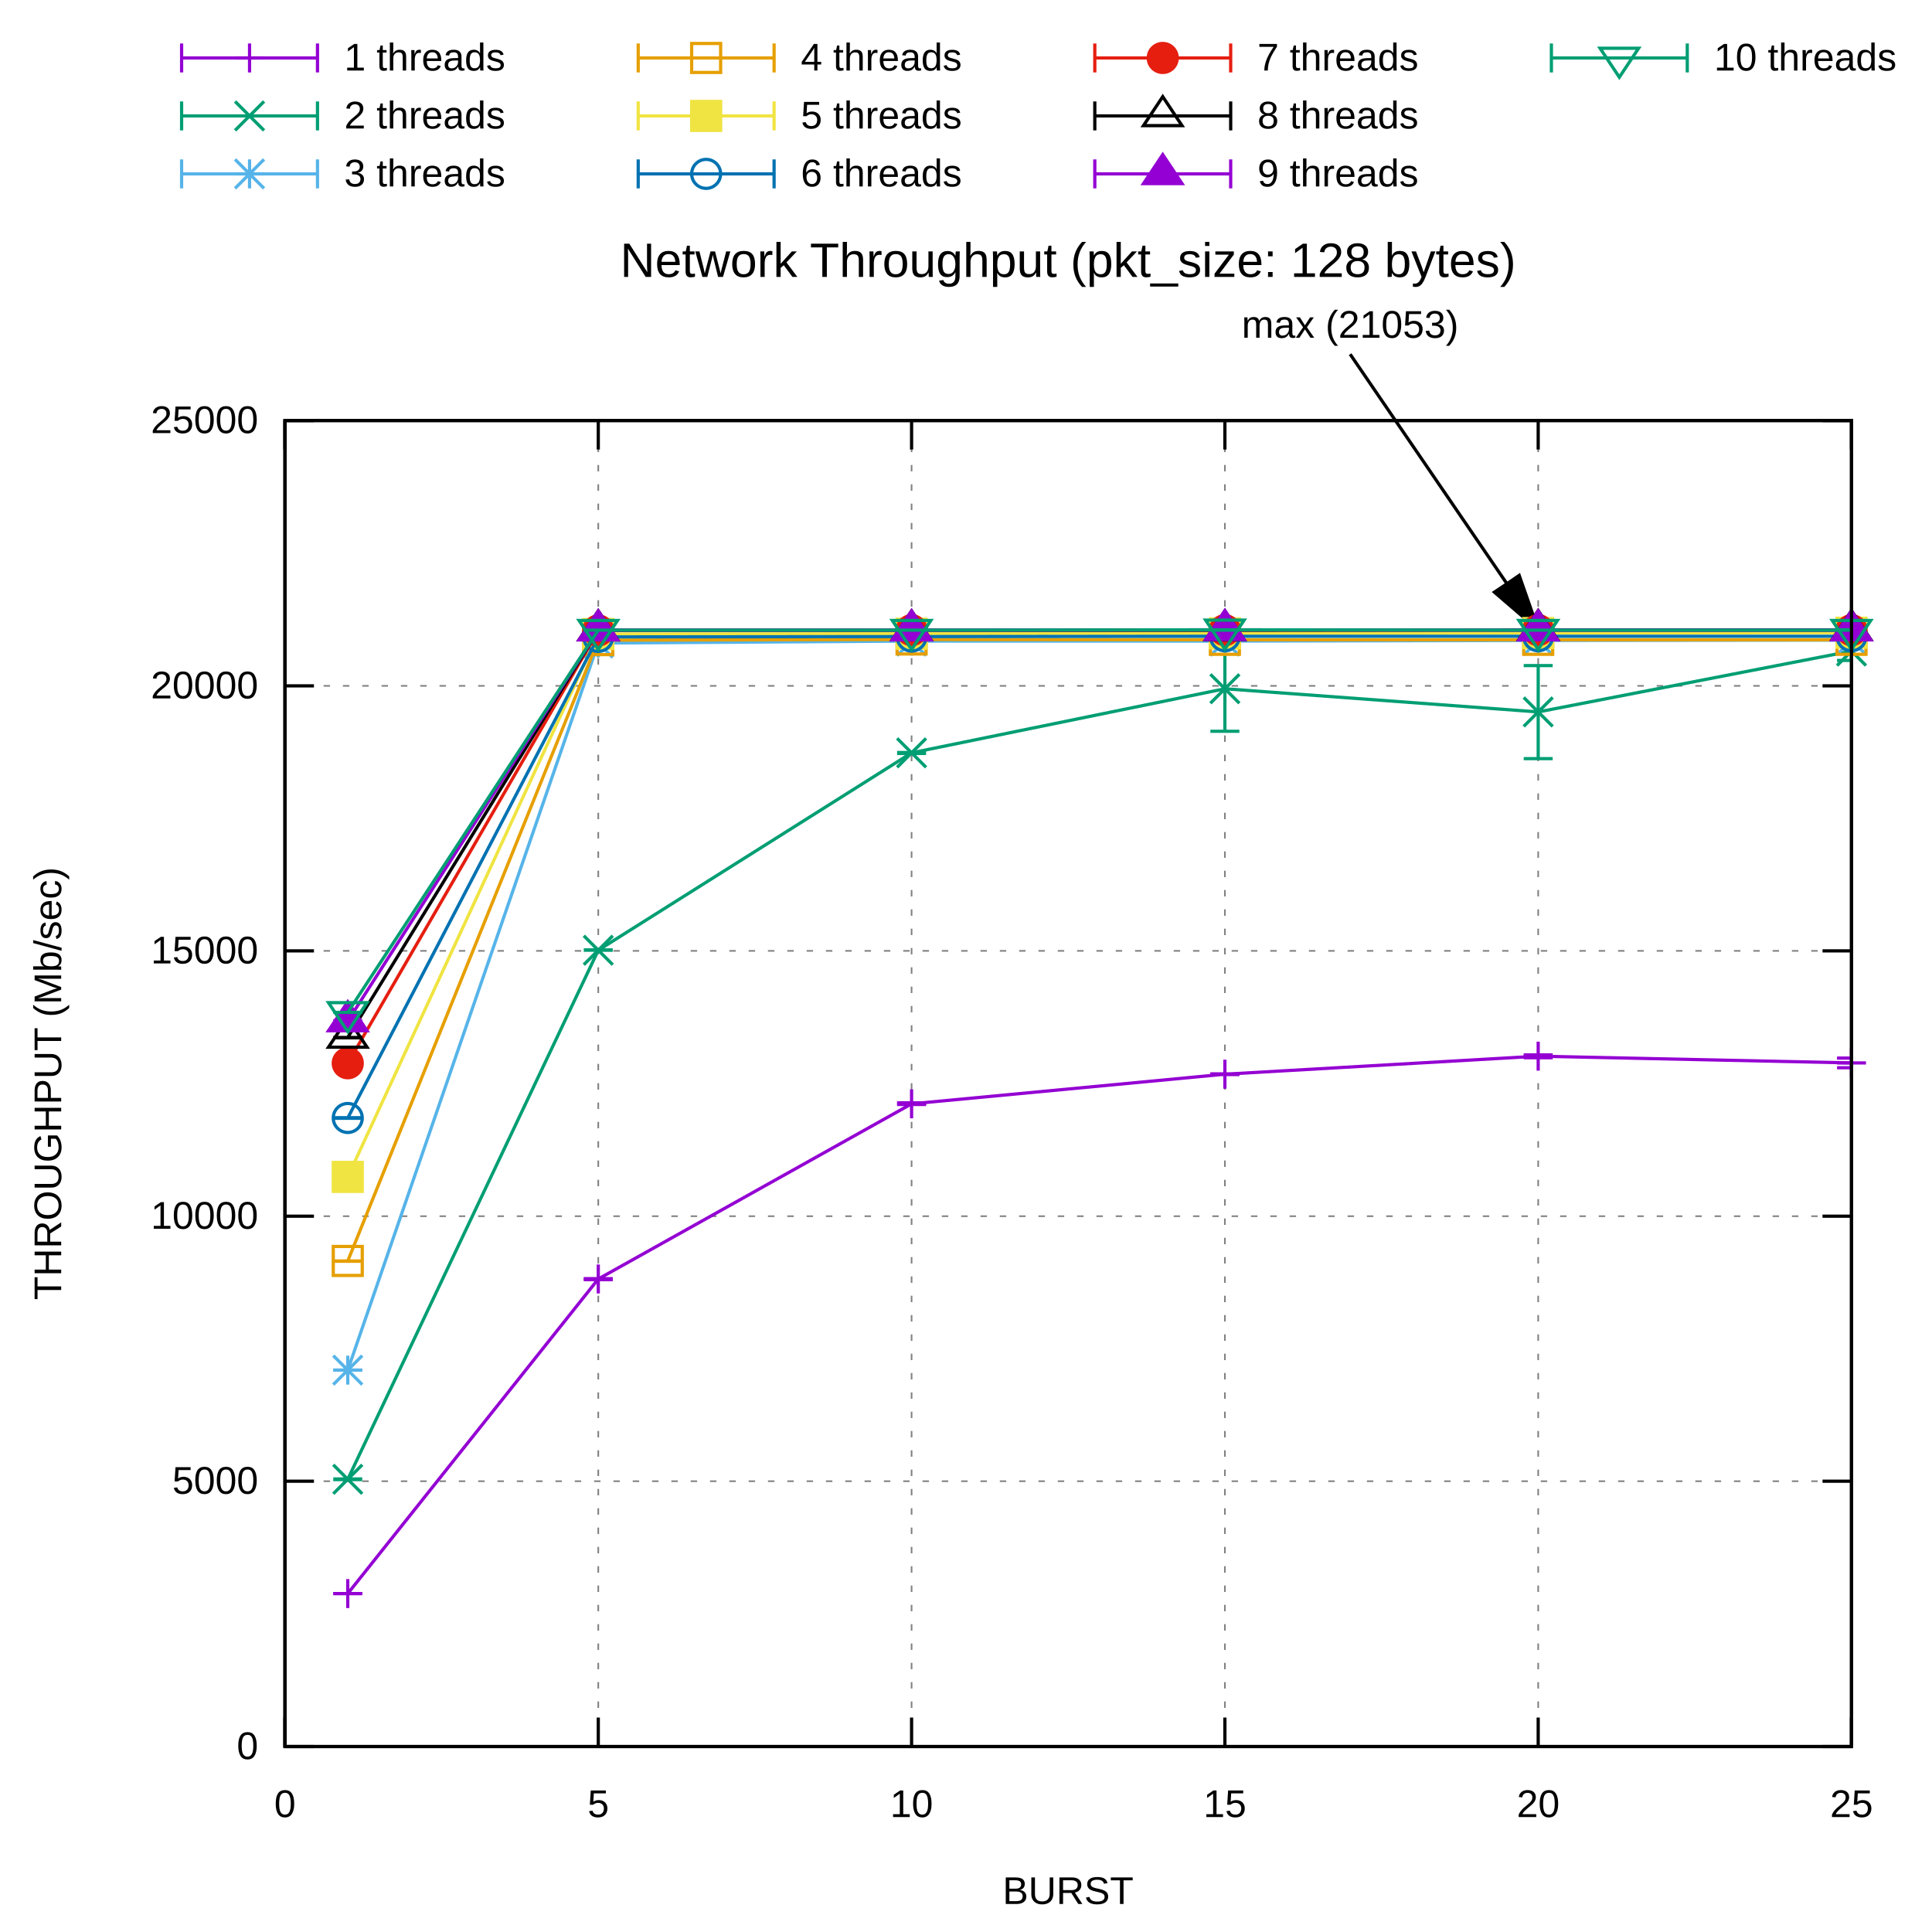
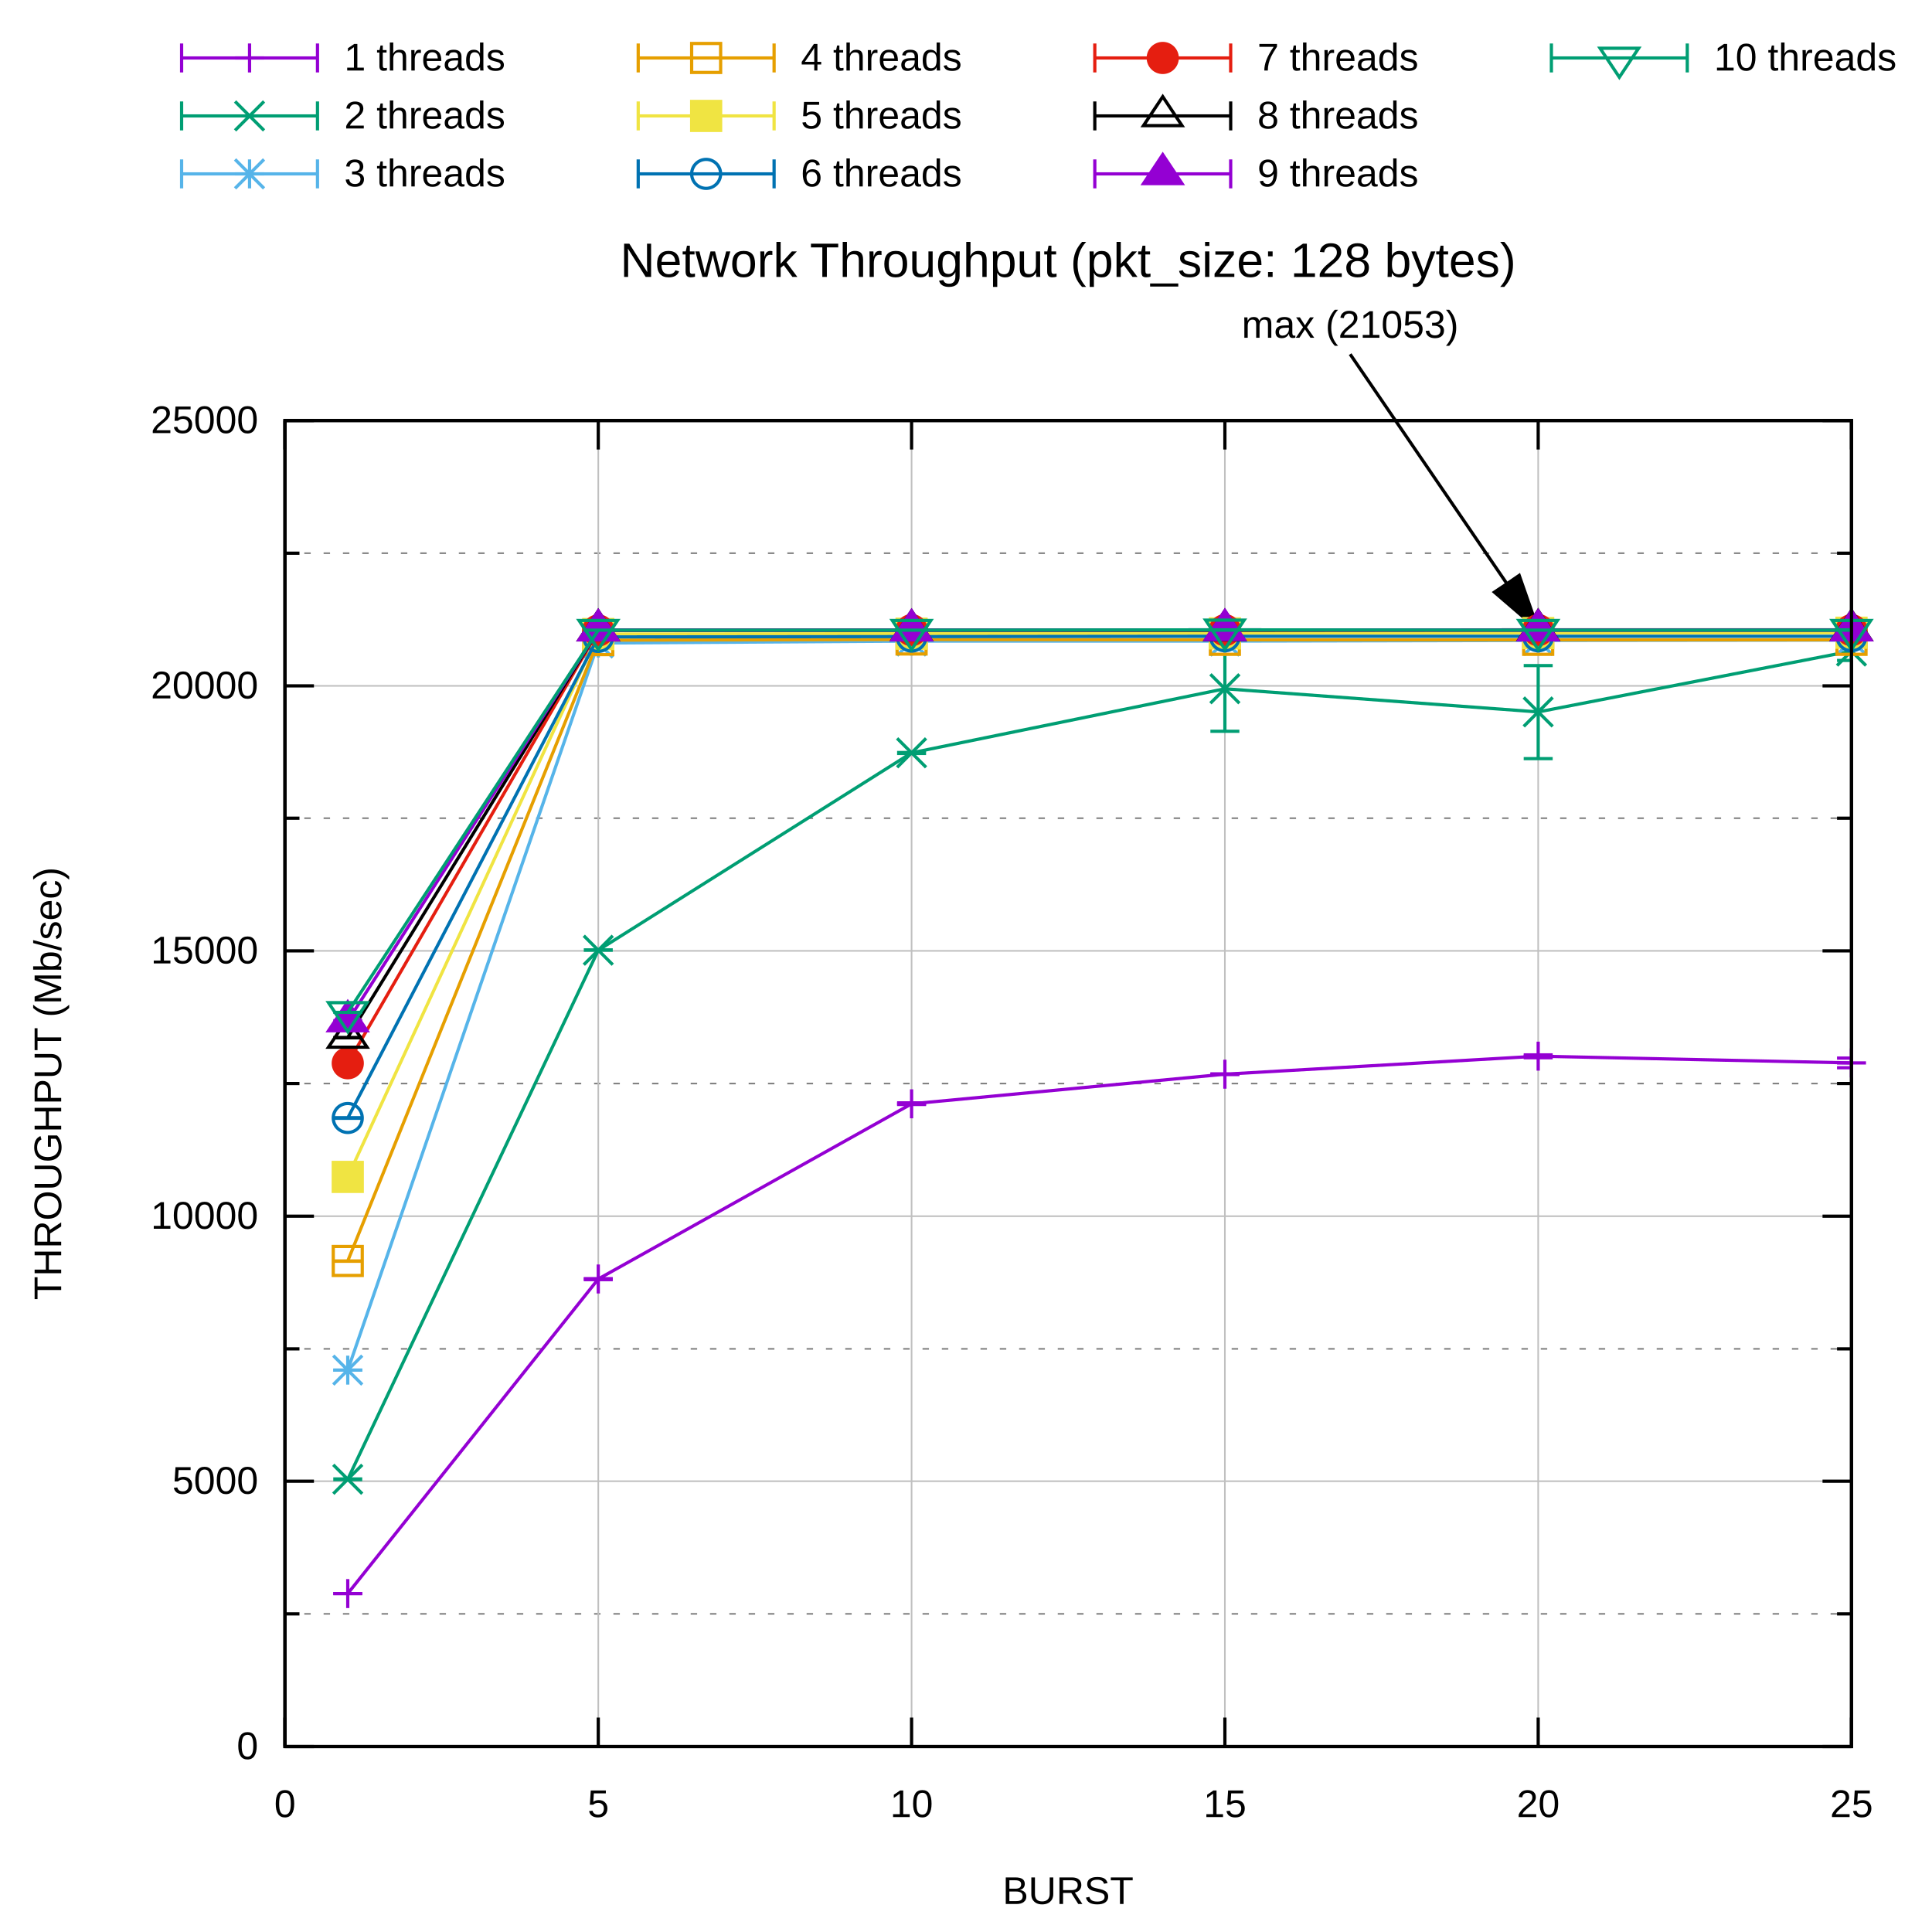
<svg xmlns="http://www.w3.org/2000/svg" xmlns:xlink="http://www.w3.org/1999/xlink" width="600" height="600" viewBox="0 0 600 600">
  <g id="gnuplot_canvas">
    <rect x="0" y="0" width="600" height="600" fill="none" />
    <defs>
      <circle id="gpDot" r="0.5" stroke-width="0.5" stroke="currentColor" />
      <path id="gpPt0" stroke-width="0.222" stroke="currentColor" d="M-1,0 h2 M0,-1 v2" />
      <path id="gpPt1" stroke-width="0.222" stroke="currentColor" d="M-1,-1 L1,1 M1,-1 L-1,1" />
      <path id="gpPt2" stroke-width="0.222" stroke="currentColor" d="M-1,0 L1,0 M0,-1 L0,1 M-1,-1 L1,1 M-1,1 L1,-1" />
      <rect id="gpPt3" stroke-width="0.222" stroke="currentColor" x="-1" y="-1" width="2" height="2" />
      <rect id="gpPt4" stroke-width="0.222" stroke="currentColor" fill="currentColor" x="-1" y="-1" width="2" height="2" />
      <circle id="gpPt5" stroke-width="0.222" stroke="currentColor" cx="0" cy="0" r="1" />
      <use xlink:href="#gpPt5" id="gpPt6" fill="currentColor" stroke="none" />
      <path id="gpPt7" stroke-width="0.222" stroke="currentColor" d="M0,-1.33 L-1.33,0.67 L1.33,0.67 z" />
      <use xlink:href="#gpPt7" id="gpPt8" fill="currentColor" stroke="none" />
      <use xlink:href="#gpPt7" id="gpPt9" stroke="currentColor" transform="rotate(180)" />
      <use xlink:href="#gpPt9" id="gpPt10" fill="currentColor" stroke="none" />
      <use xlink:href="#gpPt3" id="gpPt11" stroke="currentColor" transform="rotate(45)" />
      <use xlink:href="#gpPt11" id="gpPt12" fill="currentColor" stroke="none" />
      <path id="gpPt13" stroke-width="0.222" stroke="currentColor" d="M0,1.330 L1.265,0.411 L0.782,-1.067 L-0.782,-1.076 L-1.265,0.411 z" />
      <use xlink:href="#gpPt13" id="gpPt14" fill="currentColor" stroke="none" />
      <filter id="textbox" filterUnits="objectBoundingBox" x="0" y="0" height="1" width="1">
        <feFlood flood-color="white" flood-opacity="1" result="bgnd" />
        <feComposite in="SourceGraphic" in2="bgnd" operator="atop" />
      </filter>
      <filter id="greybox" filterUnits="objectBoundingBox" x="0" y="0" height="1" width="1">
        <feFlood flood-color="lightgrey" flood-opacity="1" result="grey" />
        <feComposite in="SourceGraphic" in2="grey" operator="atop" />
      </filter>
    </defs>
    <g fill="none" color="white" stroke="currentColor" stroke-width="1.00" stroke-linecap="butt" stroke-linejoin="miter">
</g>
    <g fill="none" color="black" stroke="currentColor" stroke-width="1.00" stroke-linecap="butt" stroke-linejoin="miter">
</g>
    <g fill="none" color="black" stroke="black" stroke-width="0.50" stroke-linecap="butt" stroke-linejoin="miter">
</g>
-     <g fill="none" color="gray" stroke="currentColor" stroke-width="0.50" stroke-linecap="butt" stroke-linejoin="miter">
-       <path stroke="gray" stroke-dasharray="2,4" class="gridline" d="M88.5,542.4 L575.0,542.4  " />
-     </g>
-     <g fill="none" color="gray" stroke="gray" stroke-width="1.00" stroke-linecap="butt" stroke-linejoin="miter">
+     <g fill="none" color="black" stroke="currentColor" stroke-width="0.50" stroke-linecap="butt" stroke-linejoin="miter">
+       <path stroke="rgb(192, 192, 192)" class="gridline" d="M88.5,542.4 L575.0,542.4  " />
+     </g>
+     <g fill="none" color="black" stroke="rgb(192, 192, 192)" stroke-width="1.00" stroke-linecap="butt" stroke-linejoin="miter">
</g>
    <g fill="none" color="black" stroke="currentColor" stroke-width="1.00" stroke-linecap="butt" stroke-linejoin="miter">
      <path stroke="black" d="M88.5,542.4 L97.5,542.4 M575.0,542.4 L566.0,542.4  " />
      <g transform="translate(80.2,546.3)" stroke="none" fill="black" font-family="arial" font-size="12.00" text-anchor="end">
        <text>
          <tspan font-family="arial"> 0</tspan>
        </text>
      </g>
    </g>
    <g fill="none" color="black" stroke="currentColor" stroke-width="1.00" stroke-linecap="butt" stroke-linejoin="miter">
</g>
    <g fill="none" color="black" stroke="black" stroke-width="0.50" stroke-linecap="butt" stroke-linejoin="miter">
</g>
    <g fill="none" color="gray" stroke="currentColor" stroke-width="0.50" stroke-linecap="butt" stroke-linejoin="miter">
-       <path stroke="gray" stroke-dasharray="2,4" class="gridline" d="M88.5,460.0 L575.0,460.0  " />
+       <path stroke="gray" stroke-dasharray="2,4" class="gridline" d="M88.5,501.2 L575.0,501.2  " />
    </g>
    <g fill="none" color="gray" stroke="gray" stroke-width="1.00" stroke-linecap="butt" stroke-linejoin="miter">
+ </g>
+     <g fill="none" color="black" stroke="currentColor" stroke-width="1.00" stroke-linecap="butt" stroke-linejoin="miter">
+       <path stroke="black" d="M88.5,501.2 L93.0,501.2 M575.0,501.2 L570.5,501.2  " />
+     </g>
+     <g fill="none" color="black" stroke="black" stroke-width="0.50" stroke-linecap="butt" stroke-linejoin="miter">
+ </g>
+     <g fill="none" color="black" stroke="currentColor" stroke-width="0.50" stroke-linecap="butt" stroke-linejoin="miter">
+       <path stroke="rgb(192, 192, 192)" class="gridline" d="M88.5,460.0 L575.0,460.0  " />
+     </g>
+     <g fill="none" color="black" stroke="rgb(192, 192, 192)" stroke-width="1.00" stroke-linecap="butt" stroke-linejoin="miter">
</g>
    <g fill="none" color="black" stroke="currentColor" stroke-width="1.00" stroke-linecap="butt" stroke-linejoin="miter">
      <path stroke="black" d="M88.5,460.0 L97.5,460.0 M575.0,460.0 L566.0,460.0  " />
      <g transform="translate(80.2,463.9)" stroke="none" fill="black" font-family="arial" font-size="12.00" text-anchor="end">
        <text>
          <tspan font-family="arial"> 5000</tspan>
        </text>
      </g>
    </g>
    <g fill="none" color="black" stroke="currentColor" stroke-width="1.00" stroke-linecap="butt" stroke-linejoin="miter">
</g>
    <g fill="none" color="black" stroke="black" stroke-width="0.50" stroke-linecap="butt" stroke-linejoin="miter">
</g>
    <g fill="none" color="gray" stroke="currentColor" stroke-width="0.50" stroke-linecap="butt" stroke-linejoin="miter">
-       <path stroke="gray" stroke-dasharray="2,4" class="gridline" d="M88.5,377.7 L575.0,377.7  " />
+       <path stroke="gray" stroke-dasharray="2,4" class="gridline" d="M88.5,418.9 L575.0,418.9  " />
    </g>
    <g fill="none" color="gray" stroke="gray" stroke-width="1.00" stroke-linecap="butt" stroke-linejoin="miter">
+ </g>
+     <g fill="none" color="black" stroke="currentColor" stroke-width="1.00" stroke-linecap="butt" stroke-linejoin="miter">
+       <path stroke="black" d="M88.5,418.9 L93.0,418.9 M575.0,418.9 L570.5,418.9  " />
+     </g>
+     <g fill="none" color="black" stroke="black" stroke-width="0.50" stroke-linecap="butt" stroke-linejoin="miter">
+ </g>
+     <g fill="none" color="black" stroke="currentColor" stroke-width="0.50" stroke-linecap="butt" stroke-linejoin="miter">
+       <path stroke="rgb(192, 192, 192)" class="gridline" d="M88.5,377.7 L575.0,377.7  " />
+     </g>
+     <g fill="none" color="black" stroke="rgb(192, 192, 192)" stroke-width="1.00" stroke-linecap="butt" stroke-linejoin="miter">
</g>
    <g fill="none" color="black" stroke="currentColor" stroke-width="1.00" stroke-linecap="butt" stroke-linejoin="miter">
      <path stroke="black" d="M88.5,377.7 L97.5,377.7 M575.0,377.7 L566.0,377.7  " />
      <g transform="translate(80.2,381.6)" stroke="none" fill="black" font-family="arial" font-size="12.00" text-anchor="end">
        <text>
          <tspan font-family="arial"> 10000</tspan>
        </text>
      </g>
    </g>
    <g fill="none" color="black" stroke="currentColor" stroke-width="1.00" stroke-linecap="butt" stroke-linejoin="miter">
</g>
    <g fill="none" color="black" stroke="black" stroke-width="0.50" stroke-linecap="butt" stroke-linejoin="miter">
</g>
    <g fill="none" color="gray" stroke="currentColor" stroke-width="0.50" stroke-linecap="butt" stroke-linejoin="miter">
-       <path stroke="gray" stroke-dasharray="2,4" class="gridline" d="M88.5,295.3 L575.0,295.3  " />
+       <path stroke="gray" stroke-dasharray="2,4" class="gridline" d="M88.5,336.5 L575.0,336.5  " />
    </g>
    <g fill="none" color="gray" stroke="gray" stroke-width="1.00" stroke-linecap="butt" stroke-linejoin="miter">
+ </g>
+     <g fill="none" color="black" stroke="currentColor" stroke-width="1.00" stroke-linecap="butt" stroke-linejoin="miter">
+       <path stroke="black" d="M88.5,336.5 L93.0,336.5 M575.0,336.5 L570.5,336.5  " />
+     </g>
+     <g fill="none" color="black" stroke="black" stroke-width="0.50" stroke-linecap="butt" stroke-linejoin="miter">
+ </g>
+     <g fill="none" color="black" stroke="currentColor" stroke-width="0.50" stroke-linecap="butt" stroke-linejoin="miter">
+       <path stroke="rgb(192, 192, 192)" class="gridline" d="M88.5,295.3 L575.0,295.3  " />
+     </g>
+     <g fill="none" color="black" stroke="rgb(192, 192, 192)" stroke-width="1.00" stroke-linecap="butt" stroke-linejoin="miter">
</g>
    <g fill="none" color="black" stroke="currentColor" stroke-width="1.00" stroke-linecap="butt" stroke-linejoin="miter">
      <path stroke="black" d="M88.5,295.3 L97.5,295.3 M575.0,295.3 L566.0,295.3  " />
      <g transform="translate(80.2,299.2)" stroke="none" fill="black" font-family="arial" font-size="12.00" text-anchor="end">
        <text>
          <tspan font-family="arial"> 15000</tspan>
        </text>
      </g>
    </g>
    <g fill="none" color="black" stroke="currentColor" stroke-width="1.00" stroke-linecap="butt" stroke-linejoin="miter">
</g>
    <g fill="none" color="black" stroke="black" stroke-width="0.50" stroke-linecap="butt" stroke-linejoin="miter">
</g>
    <g fill="none" color="gray" stroke="currentColor" stroke-width="0.50" stroke-linecap="butt" stroke-linejoin="miter">
-       <path stroke="gray" stroke-dasharray="2,4" class="gridline" d="M88.5,213.0 L575.0,213.0  " />
+       <path stroke="gray" stroke-dasharray="2,4" class="gridline" d="M88.5,254.1 L575.0,254.1  " />
    </g>
    <g fill="none" color="gray" stroke="gray" stroke-width="1.00" stroke-linecap="butt" stroke-linejoin="miter">
+ </g>
+     <g fill="none" color="black" stroke="currentColor" stroke-width="1.00" stroke-linecap="butt" stroke-linejoin="miter">
+       <path stroke="black" d="M88.5,254.1 L93.0,254.1 M575.0,254.1 L570.5,254.1  " />
+     </g>
+     <g fill="none" color="black" stroke="black" stroke-width="0.50" stroke-linecap="butt" stroke-linejoin="miter">
+ </g>
+     <g fill="none" color="black" stroke="currentColor" stroke-width="0.50" stroke-linecap="butt" stroke-linejoin="miter">
+       <path stroke="rgb(192, 192, 192)" class="gridline" d="M88.5,213.0 L575.0,213.0  " />
+     </g>
+     <g fill="none" color="black" stroke="rgb(192, 192, 192)" stroke-width="1.00" stroke-linecap="butt" stroke-linejoin="miter">
</g>
    <g fill="none" color="black" stroke="currentColor" stroke-width="1.00" stroke-linecap="butt" stroke-linejoin="miter">
      <path stroke="black" d="M88.5,213.0 L97.5,213.0 M575.0,213.0 L566.0,213.0  " />
      <g transform="translate(80.2,216.9)" stroke="none" fill="black" font-family="arial" font-size="12.00" text-anchor="end">
        <text>
          <tspan font-family="arial"> 20000</tspan>
        </text>
      </g>
    </g>
    <g fill="none" color="black" stroke="currentColor" stroke-width="1.00" stroke-linecap="butt" stroke-linejoin="miter">
</g>
    <g fill="none" color="black" stroke="black" stroke-width="0.50" stroke-linecap="butt" stroke-linejoin="miter">
</g>
    <g fill="none" color="gray" stroke="currentColor" stroke-width="0.50" stroke-linecap="butt" stroke-linejoin="miter">
-       <path stroke="gray" stroke-dasharray="2,4" class="gridline" d="M88.5,130.6 L575.0,130.6  " />
+       <path stroke="gray" stroke-dasharray="2,4" class="gridline" d="M88.5,171.8 L575.0,171.8  " />
    </g>
    <g fill="none" color="gray" stroke="gray" stroke-width="1.00" stroke-linecap="butt" stroke-linejoin="miter">
+ </g>
+     <g fill="none" color="black" stroke="currentColor" stroke-width="1.00" stroke-linecap="butt" stroke-linejoin="miter">
+       <path stroke="black" d="M88.5,171.8 L93.0,171.8 M575.0,171.8 L570.5,171.8  " />
+     </g>
+     <g fill="none" color="black" stroke="black" stroke-width="0.50" stroke-linecap="butt" stroke-linejoin="miter">
+ </g>
+     <g fill="none" color="black" stroke="currentColor" stroke-width="0.50" stroke-linecap="butt" stroke-linejoin="miter">
+       <path stroke="rgb(192, 192, 192)" class="gridline" d="M88.5,130.6 L575.0,130.6  " />
+     </g>
+     <g fill="none" color="black" stroke="rgb(192, 192, 192)" stroke-width="1.00" stroke-linecap="butt" stroke-linejoin="miter">
</g>
    <g fill="none" color="black" stroke="currentColor" stroke-width="1.00" stroke-linecap="butt" stroke-linejoin="miter">
      <path stroke="black" d="M88.5,130.6 L97.5,130.6 M575.0,130.6 L566.0,130.6  " />
      <g transform="translate(80.2,134.5)" stroke="none" fill="black" font-family="arial" font-size="12.00" text-anchor="end">
        <text>
          <tspan font-family="arial"> 25000</tspan>
        </text>
      </g>
    </g>
    <g fill="none" color="black" stroke="currentColor" stroke-width="1.00" stroke-linecap="butt" stroke-linejoin="miter">
</g>
    <g fill="none" color="black" stroke="black" stroke-width="0.50" stroke-linecap="butt" stroke-linejoin="miter">
</g>
-     <g fill="none" color="gray" stroke="currentColor" stroke-width="0.50" stroke-linecap="butt" stroke-linejoin="miter">
-       <path stroke="gray" stroke-dasharray="2,4" class="gridline" d="M88.5,542.4 L88.5,130.6  " />
-     </g>
-     <g fill="none" color="gray" stroke="gray" stroke-width="1.00" stroke-linecap="butt" stroke-linejoin="miter">
+     <g fill="none" color="black" stroke="currentColor" stroke-width="0.50" stroke-linecap="butt" stroke-linejoin="miter">
+       <path stroke="rgb(192, 192, 192)" class="gridline" d="M88.5,542.4 L88.5,130.6  " />
+     </g>
+     <g fill="none" color="black" stroke="rgb(192, 192, 192)" stroke-width="1.00" stroke-linecap="butt" stroke-linejoin="miter">
</g>
    <g fill="none" color="black" stroke="currentColor" stroke-width="1.00" stroke-linecap="butt" stroke-linejoin="miter">
      <path stroke="black" d="M88.5,542.4 L88.5,533.4 M88.5,130.6 L88.5,139.6  " />
      <g transform="translate(88.5,564.3)" stroke="none" fill="black" font-family="arial" font-size="12.00" text-anchor="middle">
        <text>
          <tspan font-family="arial"> 0</tspan>
        </text>
      </g>
    </g>
    <g fill="none" color="black" stroke="currentColor" stroke-width="1.00" stroke-linecap="butt" stroke-linejoin="miter">
</g>
    <g fill="none" color="black" stroke="black" stroke-width="0.50" stroke-linecap="butt" stroke-linejoin="miter">
</g>
-     <g fill="none" color="gray" stroke="currentColor" stroke-width="0.50" stroke-linecap="butt" stroke-linejoin="miter">
-       <path stroke="gray" stroke-dasharray="2,4" class="gridline" d="M185.8,542.4 L185.8,130.6  " />
-     </g>
-     <g fill="none" color="gray" stroke="gray" stroke-width="1.00" stroke-linecap="butt" stroke-linejoin="miter">
+     <g fill="none" color="black" stroke="currentColor" stroke-width="0.50" stroke-linecap="butt" stroke-linejoin="miter">
+       <path stroke="rgb(192, 192, 192)" class="gridline" d="M185.8,542.4 L185.8,130.6  " />
+     </g>
+     <g fill="none" color="black" stroke="rgb(192, 192, 192)" stroke-width="1.00" stroke-linecap="butt" stroke-linejoin="miter">
</g>
    <g fill="none" color="black" stroke="currentColor" stroke-width="1.00" stroke-linecap="butt" stroke-linejoin="miter">
      <path stroke="black" d="M185.8,542.4 L185.8,533.4 M185.8,130.6 L185.8,139.6  " />
      <g transform="translate(185.8,564.3)" stroke="none" fill="black" font-family="arial" font-size="12.00" text-anchor="middle">
        <text>
          <tspan font-family="arial"> 5</tspan>
        </text>
      </g>
    </g>
    <g fill="none" color="black" stroke="currentColor" stroke-width="1.00" stroke-linecap="butt" stroke-linejoin="miter">
</g>
    <g fill="none" color="black" stroke="black" stroke-width="0.50" stroke-linecap="butt" stroke-linejoin="miter">
</g>
-     <g fill="none" color="gray" stroke="currentColor" stroke-width="0.50" stroke-linecap="butt" stroke-linejoin="miter">
-       <path stroke="gray" stroke-dasharray="2,4" class="gridline" d="M283.1,542.4 L283.1,130.6  " />
-     </g>
-     <g fill="none" color="gray" stroke="gray" stroke-width="1.00" stroke-linecap="butt" stroke-linejoin="miter">
+     <g fill="none" color="black" stroke="currentColor" stroke-width="0.50" stroke-linecap="butt" stroke-linejoin="miter">
+       <path stroke="rgb(192, 192, 192)" class="gridline" d="M283.1,542.4 L283.1,130.6  " />
+     </g>
+     <g fill="none" color="black" stroke="rgb(192, 192, 192)" stroke-width="1.00" stroke-linecap="butt" stroke-linejoin="miter">
</g>
    <g fill="none" color="black" stroke="currentColor" stroke-width="1.00" stroke-linecap="butt" stroke-linejoin="miter">
      <path stroke="black" d="M283.1,542.4 L283.1,533.4 M283.1,130.6 L283.1,139.6  " />
      <g transform="translate(283.1,564.3)" stroke="none" fill="black" font-family="arial" font-size="12.00" text-anchor="middle">
        <text>
          <tspan font-family="arial"> 10</tspan>
        </text>
      </g>
    </g>
    <g fill="none" color="black" stroke="currentColor" stroke-width="1.00" stroke-linecap="butt" stroke-linejoin="miter">
</g>
    <g fill="none" color="black" stroke="black" stroke-width="0.50" stroke-linecap="butt" stroke-linejoin="miter">
</g>
-     <g fill="none" color="gray" stroke="currentColor" stroke-width="0.50" stroke-linecap="butt" stroke-linejoin="miter">
-       <path stroke="gray" stroke-dasharray="2,4" class="gridline" d="M380.4,542.4 L380.4,130.6  " />
-     </g>
-     <g fill="none" color="gray" stroke="gray" stroke-width="1.00" stroke-linecap="butt" stroke-linejoin="miter">
+     <g fill="none" color="black" stroke="currentColor" stroke-width="0.50" stroke-linecap="butt" stroke-linejoin="miter">
+       <path stroke="rgb(192, 192, 192)" class="gridline" d="M380.4,542.4 L380.4,130.6  " />
+     </g>
+     <g fill="none" color="black" stroke="rgb(192, 192, 192)" stroke-width="1.00" stroke-linecap="butt" stroke-linejoin="miter">
</g>
    <g fill="none" color="black" stroke="currentColor" stroke-width="1.00" stroke-linecap="butt" stroke-linejoin="miter">
      <path stroke="black" d="M380.4,542.4 L380.4,533.4 M380.4,130.6 L380.4,139.6  " />
      <g transform="translate(380.4,564.3)" stroke="none" fill="black" font-family="arial" font-size="12.00" text-anchor="middle">
        <text>
          <tspan font-family="arial"> 15</tspan>
        </text>
      </g>
    </g>
    <g fill="none" color="black" stroke="currentColor" stroke-width="1.00" stroke-linecap="butt" stroke-linejoin="miter">
</g>
    <g fill="none" color="black" stroke="black" stroke-width="0.50" stroke-linecap="butt" stroke-linejoin="miter">
</g>
-     <g fill="none" color="gray" stroke="currentColor" stroke-width="0.50" stroke-linecap="butt" stroke-linejoin="miter">
-       <path stroke="gray" stroke-dasharray="2,4" class="gridline" d="M477.7,542.4 L477.7,130.6  " />
-     </g>
-     <g fill="none" color="gray" stroke="gray" stroke-width="1.00" stroke-linecap="butt" stroke-linejoin="miter">
+     <g fill="none" color="black" stroke="currentColor" stroke-width="0.50" stroke-linecap="butt" stroke-linejoin="miter">
+       <path stroke="rgb(192, 192, 192)" class="gridline" d="M477.7,542.4 L477.7,130.6  " />
+     </g>
+     <g fill="none" color="black" stroke="rgb(192, 192, 192)" stroke-width="1.00" stroke-linecap="butt" stroke-linejoin="miter">
</g>
    <g fill="none" color="black" stroke="currentColor" stroke-width="1.00" stroke-linecap="butt" stroke-linejoin="miter">
      <path stroke="black" d="M477.7,542.4 L477.7,533.4 M477.7,130.6 L477.7,139.6  " />
      <g transform="translate(477.7,564.3)" stroke="none" fill="black" font-family="arial" font-size="12.00" text-anchor="middle">
        <text>
          <tspan font-family="arial"> 20</tspan>
        </text>
      </g>
    </g>
    <g fill="none" color="black" stroke="currentColor" stroke-width="1.00" stroke-linecap="butt" stroke-linejoin="miter">
</g>
    <g fill="none" color="black" stroke="black" stroke-width="0.50" stroke-linecap="butt" stroke-linejoin="miter">
</g>
-     <g fill="none" color="gray" stroke="currentColor" stroke-width="0.50" stroke-linecap="butt" stroke-linejoin="miter">
-       <path stroke="gray" stroke-dasharray="2,4" class="gridline" d="M575.0,542.4 L575.0,130.6  " />
-     </g>
-     <g fill="none" color="gray" stroke="gray" stroke-width="1.00" stroke-linecap="butt" stroke-linejoin="miter">
+     <g fill="none" color="black" stroke="currentColor" stroke-width="0.50" stroke-linecap="butt" stroke-linejoin="miter">
+       <path stroke="rgb(192, 192, 192)" class="gridline" d="M575.0,542.4 L575.0,130.6  " />
+     </g>
+     <g fill="none" color="black" stroke="rgb(192, 192, 192)" stroke-width="1.00" stroke-linecap="butt" stroke-linejoin="miter">
</g>
    <g fill="none" color="black" stroke="currentColor" stroke-width="1.00" stroke-linecap="butt" stroke-linejoin="miter">
      <path stroke="black" d="M575.0,542.4 L575.0,533.4 M575.0,130.6 L575.0,139.6  " />
      <g transform="translate(575.0,564.3)" stroke="none" fill="black" font-family="arial" font-size="12.00" text-anchor="middle">
        <text>
          <tspan font-family="arial"> 25</tspan>
        </text>
      </g>
    </g>
    <g fill="none" color="black" stroke="currentColor" stroke-width="1.00" stroke-linecap="butt" stroke-linejoin="miter">
</g>
    <g fill="none" color="black" stroke="currentColor" stroke-width="1.00" stroke-linecap="butt" stroke-linejoin="miter">
      <path stroke="black" d="M88.5,130.6 L88.5,542.4 L575.0,542.4 L575.0,130.6 L88.5,130.6 Z  " />
      <g transform="translate(419.3,104.9)" stroke="none" fill="black" font-family="arial" font-size="12.00" text-anchor="middle">
        <text>
          <tspan font-family="arial">max (21053)</tspan>
        </text>
      </g>
      <g stroke="none" shape-rendering="crispEdges">
        <polygon fill="black" points="468.0,181.3 464.1,183.9 477.7,195.6 471.8,178.7 468.0,181.3 " />
      </g>
      <path stroke="black" d="M468.0,181.3 L464.1,183.9 L477.7,195.6 L471.8,178.7 L468.0,181.3 Z  " />
      <path stroke="black" d="M419.3,110.0 L468.0,181.3  " />
    </g>
    <g fill="none" color="black" stroke="currentColor" stroke-width="1.00" stroke-linecap="butt" stroke-linejoin="miter">
      <g transform="translate(19.0,336.5) rotate(270)" stroke="none" fill="black" font-family="arial" font-size="12.00" text-anchor="middle">
        <text>
          <tspan font-family="arial">THROUGHPUT (Mb/sec)</tspan>
        </text>
      </g>
    </g>
    <g fill="none" color="black" stroke="currentColor" stroke-width="1.00" stroke-linecap="butt" stroke-linejoin="miter">
      <g transform="translate(331.7,591.3)" stroke="none" fill="black" font-family="arial" font-size="12.00" text-anchor="middle">
        <text>
          <tspan font-family="arial">BURST</tspan>
        </text>
      </g>
    </g>
    <g fill="none" color="black" stroke="currentColor" stroke-width="1.00" stroke-linecap="butt" stroke-linejoin="miter">
      <g transform="translate(331.7,86.0)" stroke="none" fill="black" font-family="arial" font-size="15.00" text-anchor="middle">
        <text>Network Throughput (pkt_size: 128 bytes)</text>
      </g>
    </g>
    <g fill="none" color="black" stroke="currentColor" stroke-width="1.00" stroke-linecap="butt" stroke-linejoin="miter">
</g>
    <g id="gnuplot_plot_1">
      <g fill="none" color="black" stroke="currentColor" stroke-width="1.00" stroke-linecap="butt" stroke-linejoin="miter">
        <g transform="translate(106.9,21.9)" stroke="none" fill="black" font-family="arial" font-size="12.00" text-anchor="start">
          <text>
            <tspan font-family="arial">1 threads</tspan>
          </text>
        </g>
      </g>
      <g fill="none" color="black" stroke="currentColor" stroke-width="1.00" stroke-linecap="butt" stroke-linejoin="miter">
        <path stroke="rgb(148,   0, 211)" d="M56.4,18.0 L98.6,18.0 M56.4,13.5 L56.4,22.5 M98.6,13.5 L98.6,22.5 M108.0,494.9 L185.8,397.2   L283.1,342.8 L380.4,333.6 L477.7,328.0 L575.0,330.1 M108.0,494.9 M103.5,494.9 L112.5,494.9 M103.5,494.9   L112.5,494.9 M185.8,397.4 L185.8,397.1 M181.3,397.4 L190.3,397.4 M181.3,397.1 L190.3,397.1 M283.1,343.0   L283.1,342.5 M278.6,343.0 L287.6,343.0 M278.6,342.5 L287.6,342.5 M380.4,333.7 L380.4,333.5 M375.9,333.7   L384.9,333.7 M375.9,333.5 L384.9,333.5 M477.7,328.5 L477.7,327.6 M473.2,328.5 L482.2,328.5 M473.2,327.6   L482.2,327.6 M575.0,331.6 L575.0,328.6 M570.5,331.6 L575.0,331.6 M570.5,328.6 L575.0,328.6  " />
        <use xlink:href="#gpPt0" transform="translate(108.0,494.9) scale(4.50)" color="rgb(148,   0, 211)" />
        <use xlink:href="#gpPt0" transform="translate(185.8,397.2) scale(4.50)" color="rgb(148,   0, 211)" />
        <use xlink:href="#gpPt0" transform="translate(283.1,342.8) scale(4.50)" color="rgb(148,   0, 211)" />
        <use xlink:href="#gpPt0" transform="translate(380.4,333.6) scale(4.50)" color="rgb(148,   0, 211)" />
        <use xlink:href="#gpPt0" transform="translate(477.7,328.0) scale(4.50)" color="rgb(148,   0, 211)" />
        <use xlink:href="#gpPt0" transform="translate(575.0,330.1) scale(4.50)" color="rgb(148,   0, 211)" />
        <use xlink:href="#gpPt0" transform="translate(77.5,18.0) scale(4.50)" color="rgb(148,   0, 211)" />
      </g>
    </g>
    <g id="gnuplot_plot_2">
      <g fill="none" color="black" stroke="currentColor" stroke-width="1.00" stroke-linecap="butt" stroke-linejoin="miter">
        <g transform="translate(106.9,39.9)" stroke="none" fill="black" font-family="arial" font-size="12.00" text-anchor="start">
          <text>
            <tspan font-family="arial">2 threads</tspan>
          </text>
        </g>
      </g>
      <g fill="none" color="black" stroke="currentColor" stroke-width="1.00" stroke-linecap="butt" stroke-linejoin="miter">
        <path stroke="rgb(  0, 158, 115)" d="M56.4,36.0 L98.6,36.0 M56.4,31.5 L56.4,40.5 M98.6,31.5 L98.6,40.5 M108.0,459.4 L185.8,295.1   L283.1,233.8 L380.4,213.9 L477.7,221.1 L575.0,202.2 M108.0,459.5 L108.0,459.3 M103.5,459.5 L112.5,459.5   M103.5,459.3 L112.5,459.3 M185.8,295.1 L185.8,295.0 M181.3,295.1 L190.3,295.1 M181.3,295.0 L190.3,295.0   M283.1,234.0 L283.1,233.7 M278.6,234.0 L287.6,234.0 M278.6,233.7 L287.6,233.7 M380.4,227.1 L380.4,200.8   M375.9,227.1 L384.9,227.1 M375.9,200.8 L384.9,200.8 M477.7,235.6 L477.7,206.7 M473.2,235.6 L482.2,235.6   M473.2,206.7 L482.2,206.7 M575.0,205.1 L575.0,199.3 M570.5,205.1 L575.0,205.1 M570.5,199.3 L575.0,199.3    " />
        <use xlink:href="#gpPt1" transform="translate(108.0,459.4) scale(4.50)" color="rgb(  0, 158, 115)" />
        <use xlink:href="#gpPt1" transform="translate(185.8,295.1) scale(4.50)" color="rgb(  0, 158, 115)" />
        <use xlink:href="#gpPt1" transform="translate(283.1,233.8) scale(4.50)" color="rgb(  0, 158, 115)" />
        <use xlink:href="#gpPt1" transform="translate(380.4,213.9) scale(4.50)" color="rgb(  0, 158, 115)" />
        <use xlink:href="#gpPt1" transform="translate(477.7,221.1) scale(4.50)" color="rgb(  0, 158, 115)" />
        <use xlink:href="#gpPt1" transform="translate(575.0,202.2) scale(4.50)" color="rgb(  0, 158, 115)" />
        <use xlink:href="#gpPt1" transform="translate(77.5,36.0) scale(4.50)" color="rgb(  0, 158, 115)" />
      </g>
    </g>
    <g id="gnuplot_plot_3">
      <g fill="none" color="black" stroke="currentColor" stroke-width="1.00" stroke-linecap="butt" stroke-linejoin="miter">
        <g transform="translate(106.9,57.9)" stroke="none" fill="black" font-family="arial" font-size="12.00" text-anchor="start">
          <text>
            <tspan font-family="arial">3 threads</tspan>
          </text>
        </g>
      </g>
      <g fill="none" color="black" stroke="currentColor" stroke-width="1.00" stroke-linecap="butt" stroke-linejoin="miter">
        <path stroke="rgb( 86, 180, 233)" d="M56.4,54.0 L98.6,54.0 M56.4,49.5 L56.4,58.5 M98.6,49.5 L98.6,58.5 M108.0,425.5 L185.8,199.7   L283.1,199.1 L380.4,199.1 L477.7,198.9 L575.0,198.8 M108.0,425.5 M103.5,425.5 L112.5,425.5 M103.5,425.5   L112.5,425.5 M185.8,199.7 M181.3,199.7 L190.3,199.7 M181.3,199.7 L190.3,199.7 M283.1,199.1 M278.6,199.1   L287.6,199.1 M278.6,199.1 L287.6,199.1 M380.4,199.3 L380.4,198.8 M375.9,199.3 L384.9,199.3 M375.9,198.8   L384.9,198.8 M477.7,199.0 L477.7,198.8 M473.2,199.0 L482.2,199.0 M473.2,198.8 L482.2,198.8 M575.0,198.9   L575.0,198.7 M570.5,198.9 L575.0,198.9 M570.5,198.7 L575.0,198.7  " />
        <use xlink:href="#gpPt2" transform="translate(108.0,425.5) scale(4.50)" color="rgb( 86, 180, 233)" />
        <use xlink:href="#gpPt2" transform="translate(185.8,199.7) scale(4.50)" color="rgb( 86, 180, 233)" />
        <use xlink:href="#gpPt2" transform="translate(283.1,199.1) scale(4.50)" color="rgb( 86, 180, 233)" />
        <use xlink:href="#gpPt2" transform="translate(380.4,199.1) scale(4.50)" color="rgb( 86, 180, 233)" />
        <use xlink:href="#gpPt2" transform="translate(477.7,198.9) scale(4.50)" color="rgb( 86, 180, 233)" />
        <use xlink:href="#gpPt2" transform="translate(575.0,198.8) scale(4.50)" color="rgb( 86, 180, 233)" />
        <use xlink:href="#gpPt2" transform="translate(77.5,54.0) scale(4.50)" color="rgb( 86, 180, 233)" />
      </g>
    </g>
    <g id="gnuplot_plot_4">
      <g fill="none" color="black" stroke="currentColor" stroke-width="1.00" stroke-linecap="butt" stroke-linejoin="miter">
        <g transform="translate(248.7,21.9)" stroke="none" fill="black" font-family="arial" font-size="12.00" text-anchor="start">
          <text>
            <tspan font-family="arial">4 threads</tspan>
          </text>
        </g>
      </g>
      <g fill="none" color="black" stroke="currentColor" stroke-width="1.00" stroke-linecap="butt" stroke-linejoin="miter">
        <path stroke="rgb(230, 159,   0)" d="M198.2,18.0 L240.4,18.0 M198.2,13.5 L198.2,22.5 M240.4,13.5 L240.4,22.5 M108.0,391.6 L185.8,198.8   L283.1,198.6 L380.4,198.7 L477.7,198.7 L575.0,198.7 M108.0,391.7 L108.0,391.6 M103.5,391.7 L112.5,391.7   M103.5,391.6 L112.5,391.6 M185.8,198.8 M181.3,198.8 L190.3,198.8 M181.3,198.8 L190.3,198.8 M283.1,198.7   L283.1,198.6 M278.6,198.7 L287.6,198.7 M278.6,198.6 L287.6,198.6 M380.4,198.7 M375.9,198.7 L384.9,198.7   M375.9,198.7 L384.9,198.7 M477.7,198.8 L477.7,198.7 M473.2,198.8 L482.2,198.8 M473.2,198.7 L482.2,198.7   M575.0,198.7 L575.0,198.6 M570.5,198.7 L575.0,198.7 M570.5,198.6 L575.0,198.6  " />
        <use xlink:href="#gpPt3" transform="translate(108.0,391.6) scale(4.50)" color="rgb(230, 159,   0)" />
        <use xlink:href="#gpPt3" transform="translate(185.8,198.8) scale(4.50)" color="rgb(230, 159,   0)" />
        <use xlink:href="#gpPt3" transform="translate(283.1,198.6) scale(4.50)" color="rgb(230, 159,   0)" />
        <use xlink:href="#gpPt3" transform="translate(380.4,198.7) scale(4.50)" color="rgb(230, 159,   0)" />
        <use xlink:href="#gpPt3" transform="translate(477.7,198.7) scale(4.50)" color="rgb(230, 159,   0)" />
        <use xlink:href="#gpPt3" transform="translate(575.0,198.7) scale(4.50)" color="rgb(230, 159,   0)" />
        <use xlink:href="#gpPt3" transform="translate(219.3,18.0) scale(4.50)" color="rgb(230, 159,   0)" />
      </g>
    </g>
    <g id="gnuplot_plot_5">
      <g fill="none" color="black" stroke="currentColor" stroke-width="1.00" stroke-linecap="butt" stroke-linejoin="miter">
        <g transform="translate(248.7,39.9)" stroke="none" fill="black" font-family="arial" font-size="12.00" text-anchor="start">
          <text>
            <tspan font-family="arial">5 threads</tspan>
          </text>
        </g>
      </g>
      <g fill="none" color="black" stroke="currentColor" stroke-width="1.00" stroke-linecap="butt" stroke-linejoin="miter">
        <path stroke="rgb(240, 228,  66)" d="M198.2,36.0 L240.4,36.0 M198.2,31.5 L198.2,40.5 M240.4,31.5 L240.4,40.5 M108.0,365.5 L185.8,196.9   L283.1,196.8 L380.4,196.7 L477.7,196.6 L575.0,196.5 M108.0,365.6 L108.0,365.3 M103.5,365.6 L112.5,365.6   M103.5,365.3 L112.5,365.3 M185.8,197.0 L185.8,196.8 M181.3,197.0 L190.3,197.0 M181.3,196.8 L190.3,196.8   M283.1,196.9 L283.1,196.7 M278.6,196.9 L287.6,196.9 M278.6,196.7 L287.6,196.7 M380.4,196.7 L380.4,196.6   M375.9,196.7 L384.9,196.7 M375.9,196.6 L384.9,196.6 M477.7,196.7 L477.7,196.6 M473.2,196.7 L482.2,196.7   M473.2,196.6 L482.2,196.6 M575.0,196.5 M570.5,196.5 L575.0,196.5 M570.5,196.5 L575.0,196.5  " />
        <use xlink:href="#gpPt4" transform="translate(108.0,365.5) scale(4.50)" color="rgb(240, 228,  66)" />
        <use xlink:href="#gpPt4" transform="translate(185.8,196.9) scale(4.50)" color="rgb(240, 228,  66)" />
        <use xlink:href="#gpPt4" transform="translate(283.1,196.8) scale(4.50)" color="rgb(240, 228,  66)" />
        <use xlink:href="#gpPt4" transform="translate(380.4,196.7) scale(4.50)" color="rgb(240, 228,  66)" />
        <use xlink:href="#gpPt4" transform="translate(477.7,196.6) scale(4.50)" color="rgb(240, 228,  66)" />
        <use xlink:href="#gpPt4" transform="translate(575.0,196.5) scale(4.50)" color="rgb(240, 228,  66)" />
        <use xlink:href="#gpPt4" transform="translate(219.3,36.0) scale(4.50)" color="rgb(240, 228,  66)" />
      </g>
    </g>
    <g id="gnuplot_plot_6">
      <g fill="none" color="black" stroke="currentColor" stroke-width="1.00" stroke-linecap="butt" stroke-linejoin="miter">
        <g transform="translate(248.7,57.9)" stroke="none" fill="black" font-family="arial" font-size="12.00" text-anchor="start">
          <text>
            <tspan font-family="arial">6 threads</tspan>
          </text>
        </g>
      </g>
      <g fill="none" color="black" stroke="currentColor" stroke-width="1.00" stroke-linecap="butt" stroke-linejoin="miter">
        <path stroke="rgb(  0, 114, 178)" d="M198.2,54.0 L240.4,54.0 M198.2,49.5 L198.2,58.5 M240.4,49.5 L240.4,58.5 M108.0,347.2 L185.8,197.8   L283.1,197.7 L380.4,197.6 L477.7,197.6 L575.0,197.6 M108.0,347.3 L108.0,347.1 M103.5,347.3 L112.5,347.3   M103.5,347.1 L112.5,347.1 M185.8,197.8 L185.8,197.7 M181.3,197.8 L190.3,197.8 M181.3,197.7 L190.3,197.7   M283.1,197.7 L283.1,197.6 M278.6,197.7 L287.6,197.7 M278.6,197.6 L287.6,197.6 M380.4,197.6 M375.9,197.6   L384.9,197.6 M375.9,197.6 L384.9,197.6 M477.7,197.6 L477.7,197.5 M473.2,197.6 L482.2,197.6 M473.2,197.5   L482.2,197.5 M575.0,197.6 L575.0,197.5 M570.5,197.6 L575.0,197.6 M570.5,197.5 L575.0,197.5  " />
        <use xlink:href="#gpPt5" transform="translate(108.0,347.2) scale(4.50)" color="rgb(  0, 114, 178)" />
        <use xlink:href="#gpPt5" transform="translate(185.8,197.8) scale(4.50)" color="rgb(  0, 114, 178)" />
        <use xlink:href="#gpPt5" transform="translate(283.1,197.7) scale(4.50)" color="rgb(  0, 114, 178)" />
        <use xlink:href="#gpPt5" transform="translate(380.4,197.6) scale(4.50)" color="rgb(  0, 114, 178)" />
        <use xlink:href="#gpPt5" transform="translate(477.7,197.6) scale(4.50)" color="rgb(  0, 114, 178)" />
        <use xlink:href="#gpPt5" transform="translate(575.0,197.6) scale(4.50)" color="rgb(  0, 114, 178)" />
        <use xlink:href="#gpPt5" transform="translate(219.3,54.0) scale(4.50)" color="rgb(  0, 114, 178)" />
      </g>
    </g>
    <g id="gnuplot_plot_7">
      <g fill="none" color="black" stroke="currentColor" stroke-width="1.00" stroke-linecap="butt" stroke-linejoin="miter">
        <g transform="translate(390.5,21.9)" stroke="none" fill="black" font-family="arial" font-size="12.00" text-anchor="start">
          <text>
            <tspan font-family="arial">7 threads</tspan>
          </text>
        </g>
      </g>
      <g fill="none" color="black" stroke="currentColor" stroke-width="1.00" stroke-linecap="butt" stroke-linejoin="miter">
        <path stroke="rgb(229,  30,  16)" d="M340.0,18.0 L382.2,18.0 M340.0,13.5 L340.0,22.5 M382.2,13.5 L382.2,22.5 M108.0,330.2 L185.8,195.8   L283.1,195.7 L380.4,195.7 L477.7,195.7 L575.0,195.7 M108.0,330.2 L108.0,330.1 M103.5,330.2 L112.5,330.2   M103.5,330.1 L112.5,330.1 M185.8,195.8 M181.3,195.8 L190.3,195.8 M181.3,195.8 L190.3,195.8 M283.1,195.8   L283.1,195.7 M278.6,195.8 L287.6,195.8 M278.6,195.7 L287.6,195.7 M380.4,195.7 M375.9,195.7 L384.9,195.7   M375.9,195.7 L384.9,195.7 M477.7,195.7 L477.7,195.6 M473.2,195.7 L482.2,195.7 M473.2,195.6 L482.2,195.6   M575.0,195.7 L575.0,195.6 M570.5,195.7 L575.0,195.7 M570.5,195.6 L575.0,195.6  " />
        <use xlink:href="#gpPt6" transform="translate(108.0,330.2) scale(4.50)" color="rgb(229,  30,  16)" />
        <use xlink:href="#gpPt6" transform="translate(185.8,195.8) scale(4.50)" color="rgb(229,  30,  16)" />
        <use xlink:href="#gpPt6" transform="translate(283.1,195.7) scale(4.50)" color="rgb(229,  30,  16)" />
        <use xlink:href="#gpPt6" transform="translate(380.4,195.7) scale(4.50)" color="rgb(229,  30,  16)" />
        <use xlink:href="#gpPt6" transform="translate(477.7,195.7) scale(4.50)" color="rgb(229,  30,  16)" />
        <use xlink:href="#gpPt6" transform="translate(575.0,195.7) scale(4.50)" color="rgb(229,  30,  16)" />
        <use xlink:href="#gpPt6" transform="translate(361.1,18.0) scale(4.50)" color="rgb(229,  30,  16)" />
      </g>
    </g>
    <g id="gnuplot_plot_8">
      <g fill="none" color="black" stroke="currentColor" stroke-width="1.00" stroke-linecap="butt" stroke-linejoin="miter">
        <g transform="translate(390.5,39.9)" stroke="none" fill="black" font-family="arial" font-size="12.00" text-anchor="start">
          <text>
            <tspan font-family="arial">8 threads</tspan>
          </text>
        </g>
      </g>
      <g fill="none" color="black" stroke="currentColor" stroke-width="1.00" stroke-linecap="butt" stroke-linejoin="miter">
        <path stroke="rgb(  0,   0,   0)" d="M340.0,36.0 L382.2,36.0 M340.0,31.5 L340.0,40.5 M382.2,31.5 L382.2,40.5 M108.0,322.2 L185.8,195.7   L283.1,195.7 L380.4,195.7 L477.7,195.6 L575.0,195.6 M108.0,322.3 L108.0,322.2 M103.5,322.3 L112.5,322.3   M103.5,322.2 L112.5,322.2 M185.8,195.7 L185.8,195.6 M181.3,195.7 L190.3,195.7 M181.3,195.6 L190.3,195.6   M283.1,195.7 L283.1,195.6 M278.6,195.7 L287.6,195.7 M278.6,195.6 L287.6,195.6 M380.4,195.8 L380.4,195.6   M375.9,195.8 L384.9,195.8 M375.9,195.6 L384.9,195.6 M477.7,195.6 M473.2,195.6 L482.2,195.6 M473.2,195.6   L482.2,195.6 M575.0,195.7 L575.0,195.6 M570.5,195.7 L575.0,195.7 M570.5,195.6 L575.0,195.6  " />
        <use xlink:href="#gpPt7" transform="translate(108.0,322.2) scale(4.50)" color="rgb(  0,   0,   0)" />
        <use xlink:href="#gpPt7" transform="translate(185.8,195.7) scale(4.50)" color="rgb(  0,   0,   0)" />
        <use xlink:href="#gpPt7" transform="translate(283.1,195.7) scale(4.50)" color="rgb(  0,   0,   0)" />
        <use xlink:href="#gpPt7" transform="translate(380.4,195.7) scale(4.50)" color="rgb(  0,   0,   0)" />
        <use xlink:href="#gpPt7" transform="translate(477.7,195.6) scale(4.50)" color="rgb(  0,   0,   0)" />
        <use xlink:href="#gpPt7" transform="translate(575.0,195.6) scale(4.50)" color="rgb(  0,   0,   0)" />
        <use xlink:href="#gpPt7" transform="translate(361.1,36.0) scale(4.50)" color="rgb(  0,   0,   0)" />
      </g>
    </g>
    <g id="gnuplot_plot_9">
      <g fill="none" color="black" stroke="currentColor" stroke-width="1.00" stroke-linecap="butt" stroke-linejoin="miter">
        <g transform="translate(390.5,57.9)" stroke="none" fill="black" font-family="arial" font-size="12.00" text-anchor="start">
          <text>
            <tspan font-family="arial">9 threads</tspan>
          </text>
        </g>
      </g>
      <g fill="none" color="black" stroke="currentColor" stroke-width="1.00" stroke-linecap="butt" stroke-linejoin="miter">
        <path stroke="rgb(148,   0, 211)" d="M340.0,54.0 L382.2,54.0 M340.0,49.5 L340.0,58.5 M382.2,49.5 L382.2,58.5 M108.0,317.1 L185.8,195.7   L283.1,195.7 L380.4,195.6 L477.7,195.7 L575.0,195.7 M108.0,317.1 L108.0,317.0 M103.5,317.1 L112.5,317.1   M103.5,317.0 L112.5,317.0 M185.8,195.8 L185.8,195.7 M181.3,195.8 L190.3,195.8 M181.3,195.7 L190.3,195.7   M283.1,195.7 L283.1,195.6 M278.6,195.7 L287.6,195.7 M278.6,195.6 L287.6,195.6 M380.4,195.7 L380.4,195.6   M375.9,195.7 L384.9,195.7 M375.9,195.6 L384.9,195.6 M477.7,195.7 M473.2,195.7 L482.2,195.7 M473.2,195.7   L482.2,195.7 M575.0,195.7 M570.5,195.7 L575.0,195.7 M570.5,195.7 L575.0,195.7  " />
        <use xlink:href="#gpPt8" transform="translate(108.0,317.1) scale(4.50)" color="rgb(148,   0, 211)" />
        <use xlink:href="#gpPt8" transform="translate(185.8,195.7) scale(4.50)" color="rgb(148,   0, 211)" />
        <use xlink:href="#gpPt8" transform="translate(283.1,195.7) scale(4.50)" color="rgb(148,   0, 211)" />
        <use xlink:href="#gpPt8" transform="translate(380.4,195.6) scale(4.50)" color="rgb(148,   0, 211)" />
        <use xlink:href="#gpPt8" transform="translate(477.7,195.7) scale(4.50)" color="rgb(148,   0, 211)" />
        <use xlink:href="#gpPt8" transform="translate(575.0,195.7) scale(4.50)" color="rgb(148,   0, 211)" />
        <use xlink:href="#gpPt8" transform="translate(361.1,54.0) scale(4.50)" color="rgb(148,   0, 211)" />
      </g>
    </g>
    <g id="gnuplot_plot_10">
      <g fill="none" color="black" stroke="currentColor" stroke-width="1.00" stroke-linecap="butt" stroke-linejoin="miter">
        <g transform="translate(532.3,21.9)" stroke="none" fill="black" font-family="arial" font-size="12.00" text-anchor="start">
          <text>
            <tspan font-family="arial">10 threads</tspan>
          </text>
        </g>
      </g>
      <g fill="none" color="black" stroke="currentColor" stroke-width="1.00" stroke-linecap="butt" stroke-linejoin="miter">
        <path stroke="rgb(  0, 158, 115)" d="M481.8,18.0 L524.0,18.0 M481.8,13.5 L481.8,22.5 M524.0,13.5 L524.0,22.5 M108.0,314.4 L185.8,195.7   L283.1,195.7 L380.4,195.6 L477.7,195.7 L575.0,195.7 M108.0,314.4 M103.5,314.4 L112.5,314.4 M103.5,314.4   L112.5,314.4 M185.8,195.7 M181.3,195.7 L190.3,195.7 M181.3,195.7 L190.3,195.7 M283.1,195.7 M278.6,195.7   L287.6,195.7 M278.6,195.7 L287.6,195.7 M380.4,195.7 L380.4,195.6 M375.9,195.7 L384.9,195.7 M375.9,195.6   L384.9,195.6 M477.7,195.7 M473.2,195.7 L482.2,195.7 M473.2,195.7 L482.2,195.7 M575.0,195.7 L575.0,195.6   M570.5,195.7 L575.0,195.7 M570.5,195.6 L575.0,195.6  " />
        <use xlink:href="#gpPt9" transform="translate(108.0,314.4) scale(4.50)" color="rgb(  0, 158, 115)" />
        <use xlink:href="#gpPt9" transform="translate(185.8,195.7) scale(4.50)" color="rgb(  0, 158, 115)" />
        <use xlink:href="#gpPt9" transform="translate(283.1,195.7) scale(4.50)" color="rgb(  0, 158, 115)" />
        <use xlink:href="#gpPt9" transform="translate(380.4,195.6) scale(4.50)" color="rgb(  0, 158, 115)" />
        <use xlink:href="#gpPt9" transform="translate(477.7,195.7) scale(4.50)" color="rgb(  0, 158, 115)" />
        <use xlink:href="#gpPt9" transform="translate(575.0,195.7) scale(4.50)" color="rgb(  0, 158, 115)" />
        <use xlink:href="#gpPt9" transform="translate(502.9,18.0) scale(4.50)" color="rgb(  0, 158, 115)" />
      </g>
    </g>
    <g fill="none" color="white" stroke="rgb(  0, 158, 115)" stroke-width="2.00" stroke-linecap="butt" stroke-linejoin="miter">
</g>
    <g fill="none" color="black" stroke="currentColor" stroke-width="2.00" stroke-linecap="butt" stroke-linejoin="miter">
</g>
    <g fill="none" color="black" stroke="black" stroke-width="1.00" stroke-linecap="butt" stroke-linejoin="miter">
</g>
    <g fill="none" color="black" stroke="currentColor" stroke-width="1.00" stroke-linecap="butt" stroke-linejoin="miter">
      <path stroke="black" d="M88.5,130.6 L88.5,542.4 L575.0,542.4 L575.0,130.6 L88.5,130.6 Z  " />
    </g>
    <g fill="none" color="black" stroke="currentColor" stroke-width="1.00" stroke-linecap="butt" stroke-linejoin="miter">
</g>
  </g>
</svg>
